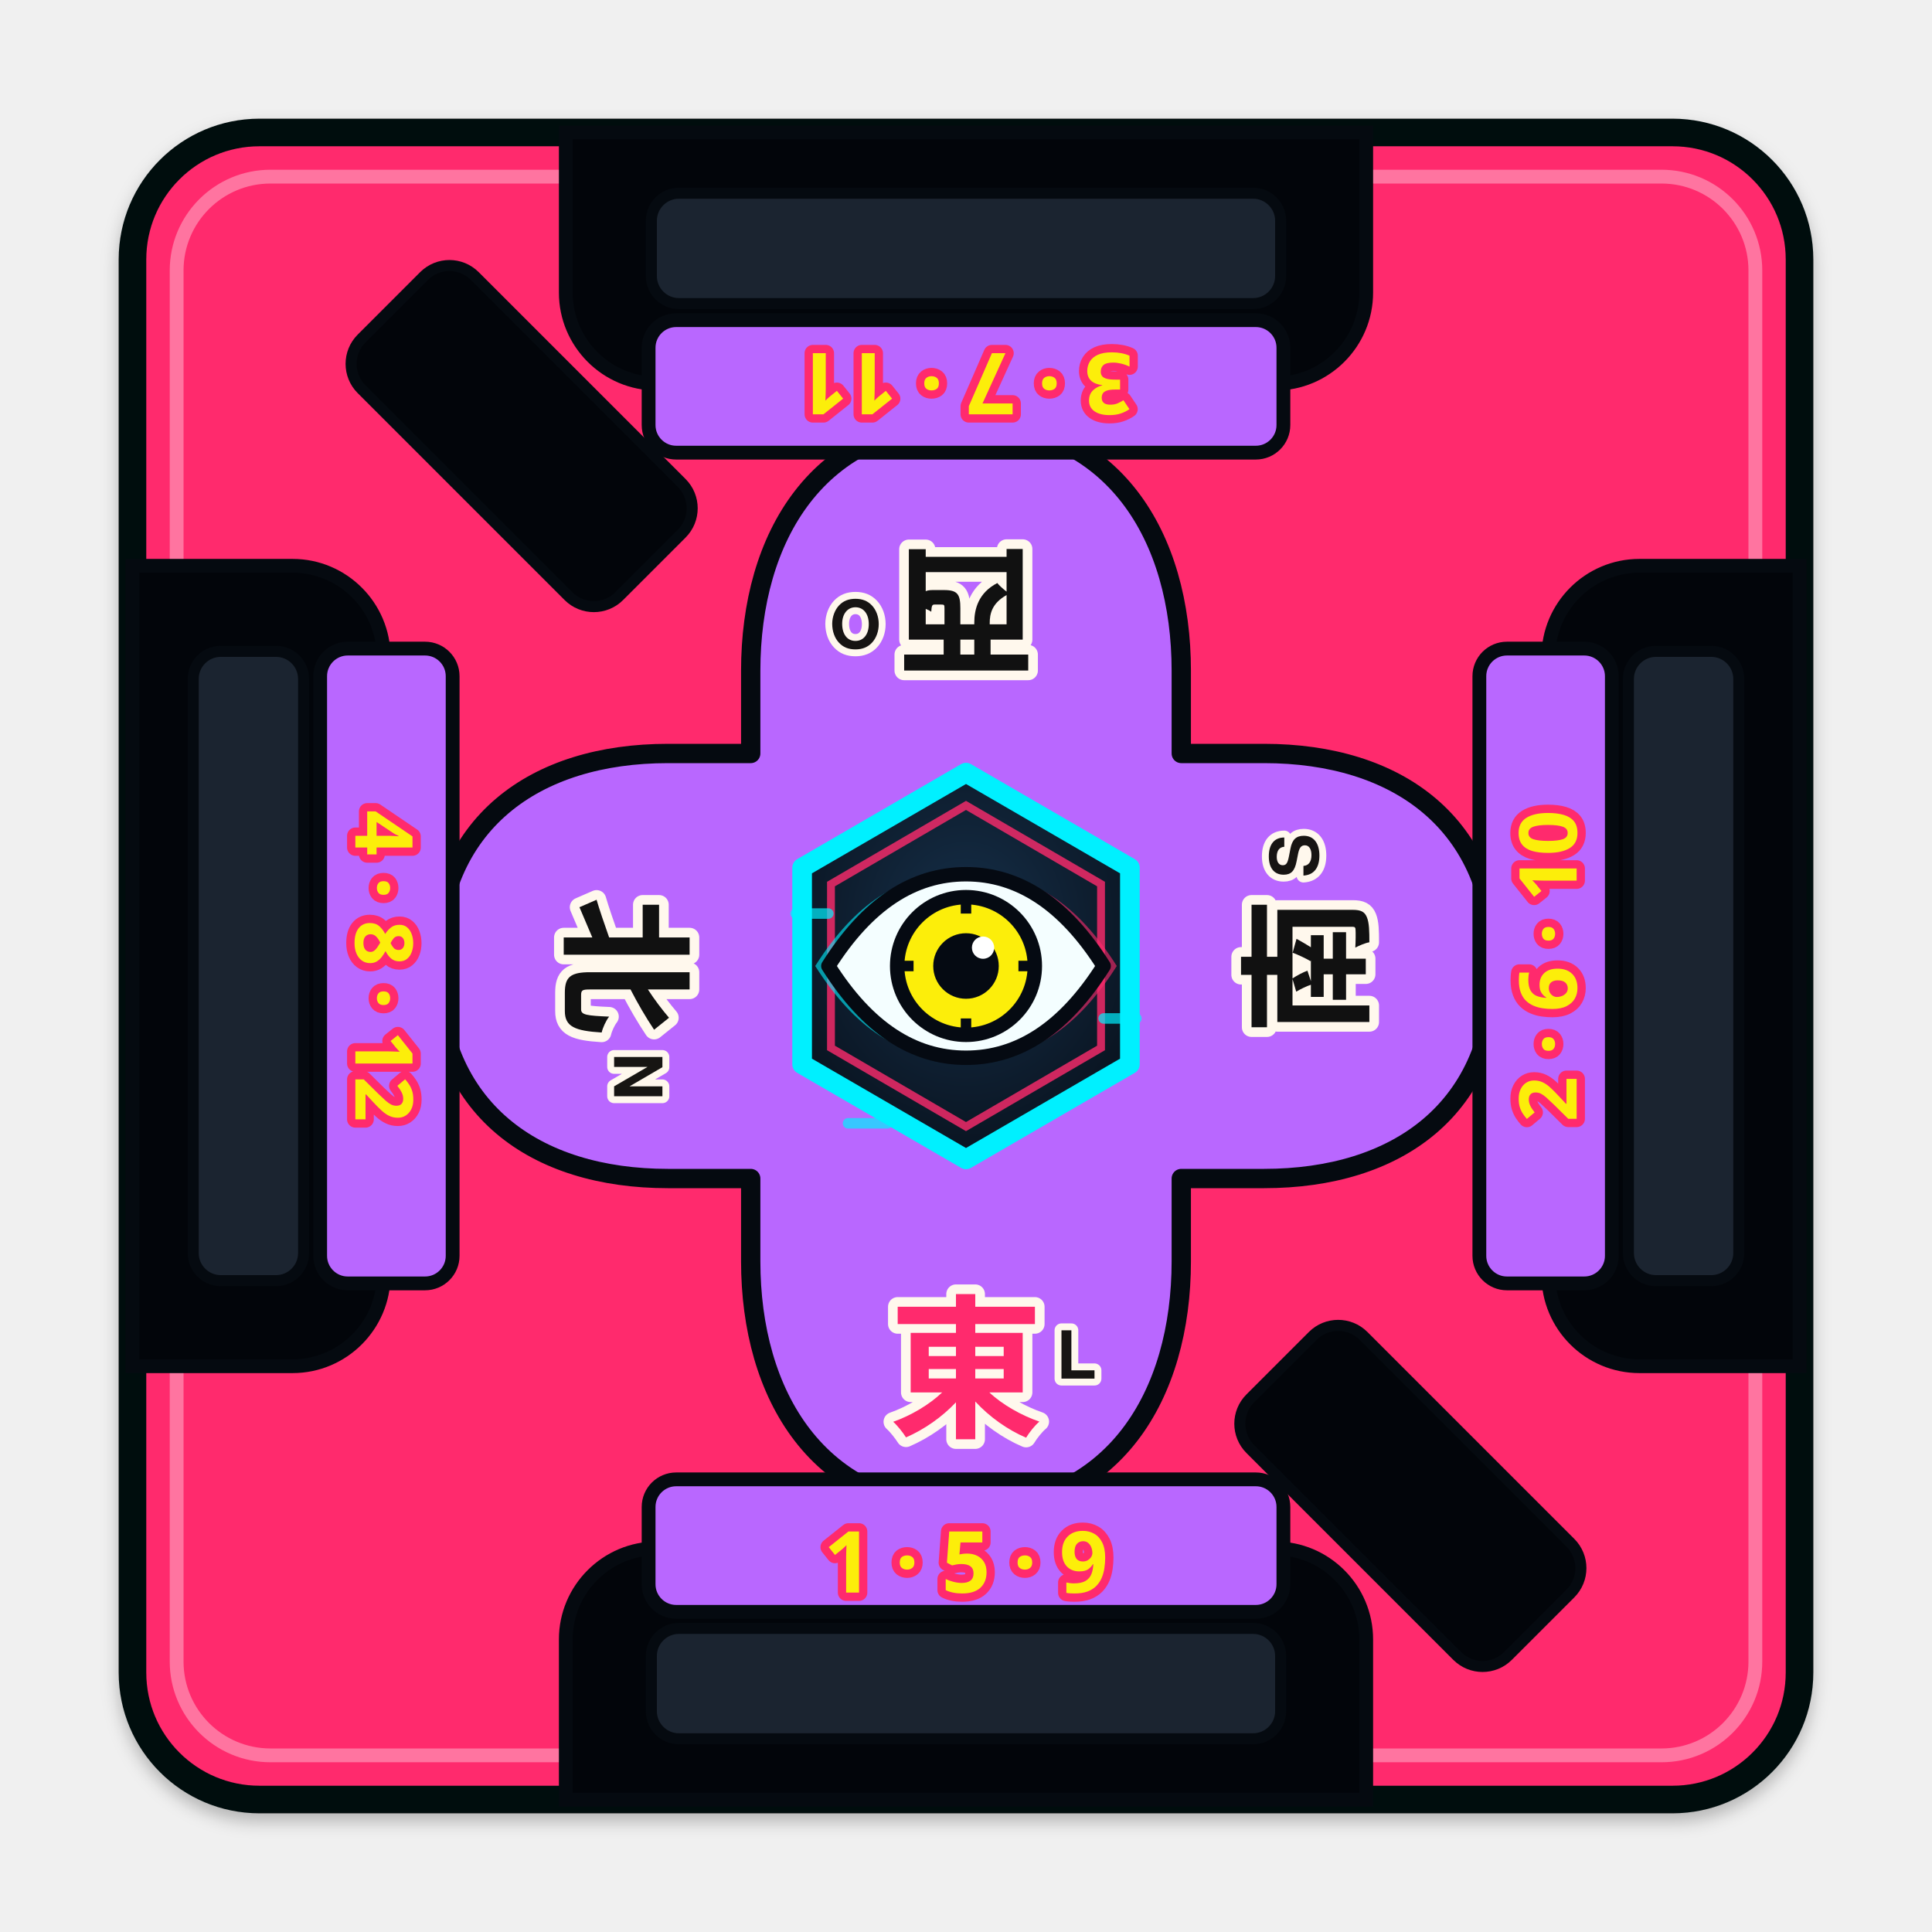
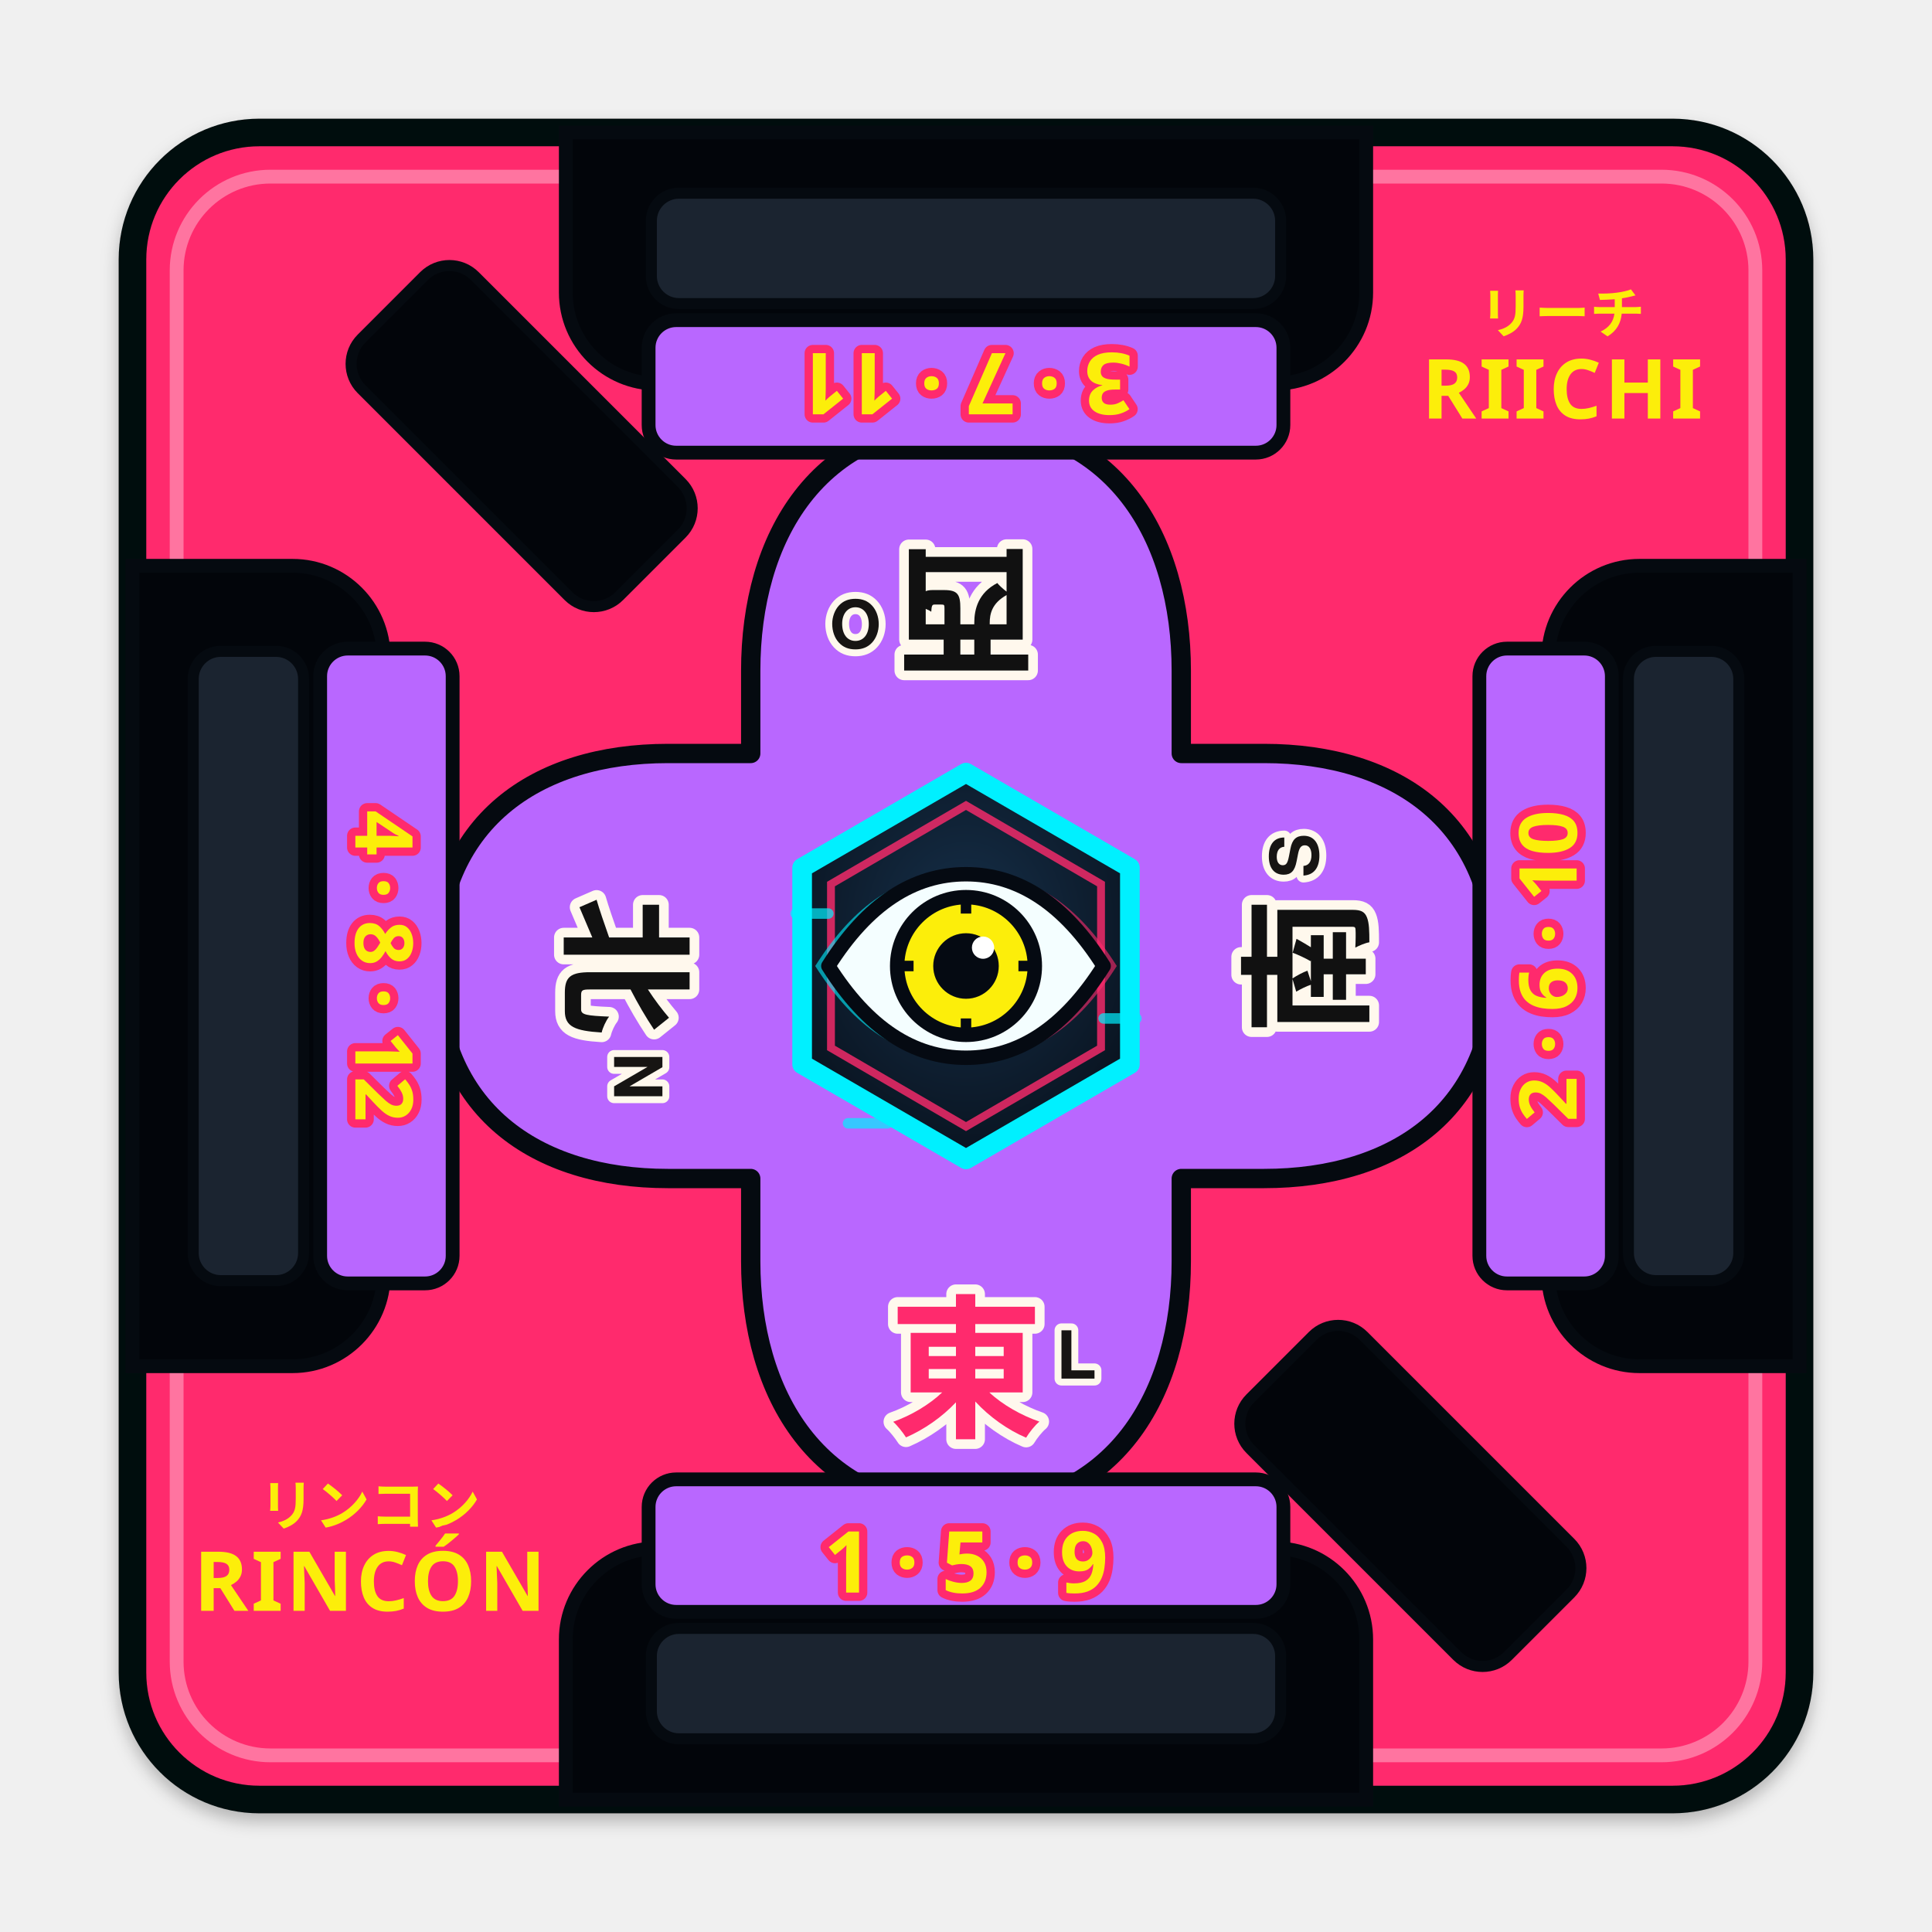
<svg xmlns="http://www.w3.org/2000/svg" viewBox="0 0 700 700" role="img" aria-label="Compass">
  <defs>
    <filter id="soft" x="-5%" y="-5%" width="110%" height="110%">
      <feDropShadow dx="0" dy="3" stdDeviation="3" flood-opacity=".25" />
    </filter>
  </defs>
  <rect x="48" y="48" width="604" height="604" rx="46" fill="#ff2a6d" stroke="#050a10" stroke-width="10" filter="url(#soft)" />
  <rect x="64" y="64" width="572" height="572" rx="34" fill="none" stroke="#fff" stroke-opacity=".35" stroke-width="5" />
  <path d="M205 48H495V106C495 124.2 480.2 139 462 139H238C219.8 139 205 124.2 205 106V48Z" fill="#02050a" stroke="#050a10" stroke-width="5" />
  <path d="M205 652H495V594C495 575.8 480.2 561 462 561H238C219.8 561 205 575.8 205 594V652Z" fill="#02050a" stroke="#050a10" stroke-width="5" />
  <path d="M48 205H106C124.2 205 139 219.8 139 238V462C139 480.2 124.2 495 106 495H48V205Z" fill="#02050a" stroke="#050a10" stroke-width="5" />
  <path d="M652 205H594C575.8 205 561 219.8 561 238V462C561 480.2 575.8 495 594 495H652V205Z" fill="#02050a" stroke="#050a10" stroke-width="5" />
  <rect x="236" y="70" width="228" height="40" rx="10" fill="#1b2430" stroke="#050a10" stroke-width="4" />
  <rect x="236" y="590" width="228" height="40" rx="10" fill="#1b2430" stroke="#050a10" stroke-width="4" />
  <rect x="70" y="236" width="40" height="228" rx="10" fill="#1b2430" stroke="#050a10" stroke-width="4" />
  <rect x="590" y="236" width="40" height="228" rx="10" fill="#1b2430" stroke="#050a10" stroke-width="4" />
  <rect x="160" y="92" width="58" height="132" rx="13" fill="#02050a" stroke="#050a10" stroke-width="4" transform="rotate(-45 189 158)" />
  <rect x="482" y="476" width="58" height="132" rx="13" fill="#02050a" stroke="#050a10" stroke-width="4" transform="rotate(-45 511 542)" />
  <path d="M350 153C404 153 428 195 428 243V273H458C506 273 542 298 542 350C542 402 506 427 458 427H428V457C428 505 404 547 350 547C296 547 272 505 272 457V427H242C194 427 158 402 158 350C158 298 194 273 242 273H272V243C272 195 296 153 350 153Z" fill="#b967ff" stroke="#050a10" stroke-width="7" stroke-linejoin="round" />
  <rect x="235" y="116" width="230" height="48" rx="10" fill="#b967ff" stroke="#050a10" stroke-width="5" />
  <rect x="235" y="536" width="230" height="48" rx="10" fill="#b967ff" stroke="#050a10" stroke-width="5" />
  <rect x="116" y="235" width="48" height="230" rx="10" fill="#b967ff" stroke="#050a10" stroke-width="5" />
  <rect x="536" y="235" width="48" height="230" rx="10" fill="#b967ff" stroke="#050a10" stroke-width="5" />
  <g transform="translate(274 274) scale(2.375)">
    <defs>
      <radialGradient id="emb-bg" cx=".5" cy=".4" r=".8">
        <stop offset="0" stop-color="#16304a" />
        <stop offset="1" stop-color="#050a12" />
      </radialGradient>
    </defs>
    <path d="M32 2.5 57 17v30L32 61.5 7 47V17Z" fill="url(#emb-bg)" stroke="#00f0ff" stroke-width="3" stroke-linejoin="round" />
    <path d="M32 7.5 52.6 19.5v25L32 56.5 11.4 44.5v-25Z" fill="none" stroke="#ff2a6d" stroke-width="1.2" opacity=".8" />
    <path d="M11 32c6-9.5 13-14 21-14s15 4.500 21 14c-6 9.500-13 14-21 14S17 41.500 11 32Z" fill="#00f0ff" opacity=".6" transform="translate(-2 0)" />
    <path d="M11 32c6-9.5 13-14 21-14s15 4.500 21 14c-6 9.500-13 14-21 14S17 41.500 11 32Z" fill="#ff2a6d" opacity=".6" transform="translate(2 0)" />
    <path d="M11 32c6-9.5 13-14 21-14s15 4.500 21 14c-6 9.500-13 14-21 14S17 41.500 11 32Z" fill="#f4feff" stroke="#050a12" stroke-width="2.2" stroke-linejoin="round" />
    <circle cx="32" cy="32" r="10.5" fill="#fcee0a" stroke="#050a12" stroke-width="2.2" />
    <circle cx="32" cy="32" r="5" fill="#050a12" />
    <path d="M32 24v-3M32 43v-3M24 32h-3M43 32h-3" stroke="#050a12" stroke-width="1.6" />
    <circle cx="34.6" cy="29.2" r="1.7" fill="#fff" />
    <path d="M6 24h5M53 40h5M14 56h6" stroke="#00f0ff" stroke-width="1.6" stroke-linecap="round" opacity=".7" />
  </g>
  <text transform="rotate(0 350 565)" x="350" y="565" font-family="'Barlow Semi Condensed','Barlow',system-ui,sans-serif" font-weight="800" font-size="31" fill="#fcee0a" stroke="#ff2a6d" stroke-width="6" paint-order="stroke" stroke-linejoin="round" text-anchor="middle" dominant-baseline="central">1 · 5 · 9</text>
  <text transform="rotate(0 350 492)" x="350" y="492" font-family="'Noto Serif JP','Hiragino Mincho ProN','Yu Mincho',serif" font-weight="800" font-size="56" fill="#ff2a6d" stroke="#fff8ed" stroke-width="7" paint-order="stroke" stroke-linejoin="round" text-anchor="middle" dominant-baseline="central">東</text>
  <text transform="rotate(180 350 140)" x="350" y="140" font-family="'Barlow Semi Condensed','Barlow',system-ui,sans-serif" font-weight="800" font-size="31" fill="#fcee0a" stroke="#ff2a6d" stroke-width="6" paint-order="stroke" stroke-linejoin="round" text-anchor="middle" dominant-baseline="central">3 · 7 · 11</text>
  <text transform="rotate(180 350 225)" x="350" y="225" font-family="'Noto Serif JP','Hiragino Mincho ProN','Yu Mincho',serif" font-weight="800" font-size="50" fill="#111111" stroke="#fff8ed" stroke-width="7" paint-order="stroke" stroke-linejoin="round" text-anchor="middle" dominant-baseline="central">西</text>
  <text transform="rotate(90 140 350)" x="140" y="350" font-family="'Barlow Semi Condensed','Barlow',system-ui,sans-serif" font-weight="800" font-size="29" fill="#fcee0a" stroke="#ff2a6d" stroke-width="6" paint-order="stroke" stroke-linejoin="round" text-anchor="middle" dominant-baseline="central">4 · 8 · 12</text>
  <text transform="rotate(90 230 350)" x="230" y="350" font-family="'Noto Serif JP','Hiragino Mincho ProN','Yu Mincho',serif" font-weight="800" font-size="50" fill="#111111" stroke="#fff8ed" stroke-width="7" paint-order="stroke" stroke-linejoin="round" text-anchor="middle" dominant-baseline="central">北</text>
  <text transform="rotate(-90 560 350)" x="560" y="350" font-family="'Barlow Semi Condensed','Barlow',system-ui,sans-serif" font-weight="800" font-size="29" fill="#fcee0a" stroke="#ff2a6d" stroke-width="6" paint-order="stroke" stroke-linejoin="round" text-anchor="middle" dominant-baseline="central">2 · 6 · 10</text>
  <text transform="rotate(-90 470 350)" x="470" y="350" font-family="'Noto Serif JP','Hiragino Mincho ProN','Yu Mincho',serif" font-weight="800" font-size="50" fill="#111111" stroke="#fff8ed" stroke-width="7" paint-order="stroke" stroke-linejoin="round" text-anchor="middle" dominant-baseline="central">南</text>
+   <text x="134" y="544" font-family="'Noto Serif JP','Hiragino Mincho ProN','Yu Mincho',serif" font-weight="800" font-size="20" fill="#fcee0a" stroke="#ff2a6d" stroke-width="4" paint-order="stroke" stroke-linejoin="round" text-anchor="middle" dominant-baseline="central">リンコン</text>
+   <text x="134" y="572" font-family="'Barlow Semi Condensed','Barlow',system-ui,sans-serif" font-weight="800" font-size="30" letter-spacing="1" fill="#fcee0a" stroke="#ff2a6d" stroke-width="6" paint-order="stroke" stroke-linejoin="round" text-anchor="middle" dominant-baseline="central">RINCÓN</text>
+   <text x="566" y="112" font-family="'Noto Serif JP','Hiragino Mincho ProN','Yu Mincho',serif" font-weight="800" font-size="20" fill="#fcee0a" stroke="#ff2a6d" stroke-width="4" paint-order="stroke" stroke-linejoin="round" text-anchor="middle" dominant-baseline="central">リーチ</text>
+   <text x="566" y="140" font-family="'Barlow Semi Condensed','Barlow',system-ui,sans-serif" font-weight="800" font-size="30" letter-spacing="1" fill="#fcee0a" stroke="#ff2a6d" stroke-width="6" paint-order="stroke" stroke-linejoin="round" text-anchor="middle" dominant-baseline="central">RIICHI</text>
  <text transform="rotate(0 350 492)" x="390" y="494" font-family="Helvetica Neue, Helvetica, Arial, sans-serif" font-weight="800" font-size="24" fill="#171513" stroke="#fff8ed" stroke-width="5" paint-order="stroke" stroke-linejoin="round" text-anchor="middle" dominant-baseline="central">L</text>
  <text transform="rotate(180 350 225)" x="390" y="227" font-family="Helvetica Neue, Helvetica, Arial, sans-serif" font-weight="800" font-size="24" fill="#171513" stroke="#fff8ed" stroke-width="5" paint-order="stroke" stroke-linejoin="round" text-anchor="middle" dominant-baseline="central">O</text>
  <text transform="rotate(90 230 350)" x="270" y="352" font-family="Helvetica Neue, Helvetica, Arial, sans-serif" font-weight="800" font-size="24" fill="#171513" stroke="#fff8ed" stroke-width="5" paint-order="stroke" stroke-linejoin="round" text-anchor="middle" dominant-baseline="central">N</text>
  <text transform="rotate(-90 470 350)" x="510" y="352" font-family="Helvetica Neue, Helvetica, Arial, sans-serif" font-weight="800" font-size="24" fill="#171513" stroke="#fff8ed" stroke-width="5" paint-order="stroke" stroke-linejoin="round" text-anchor="middle" dominant-baseline="central">S</text>
</svg>
